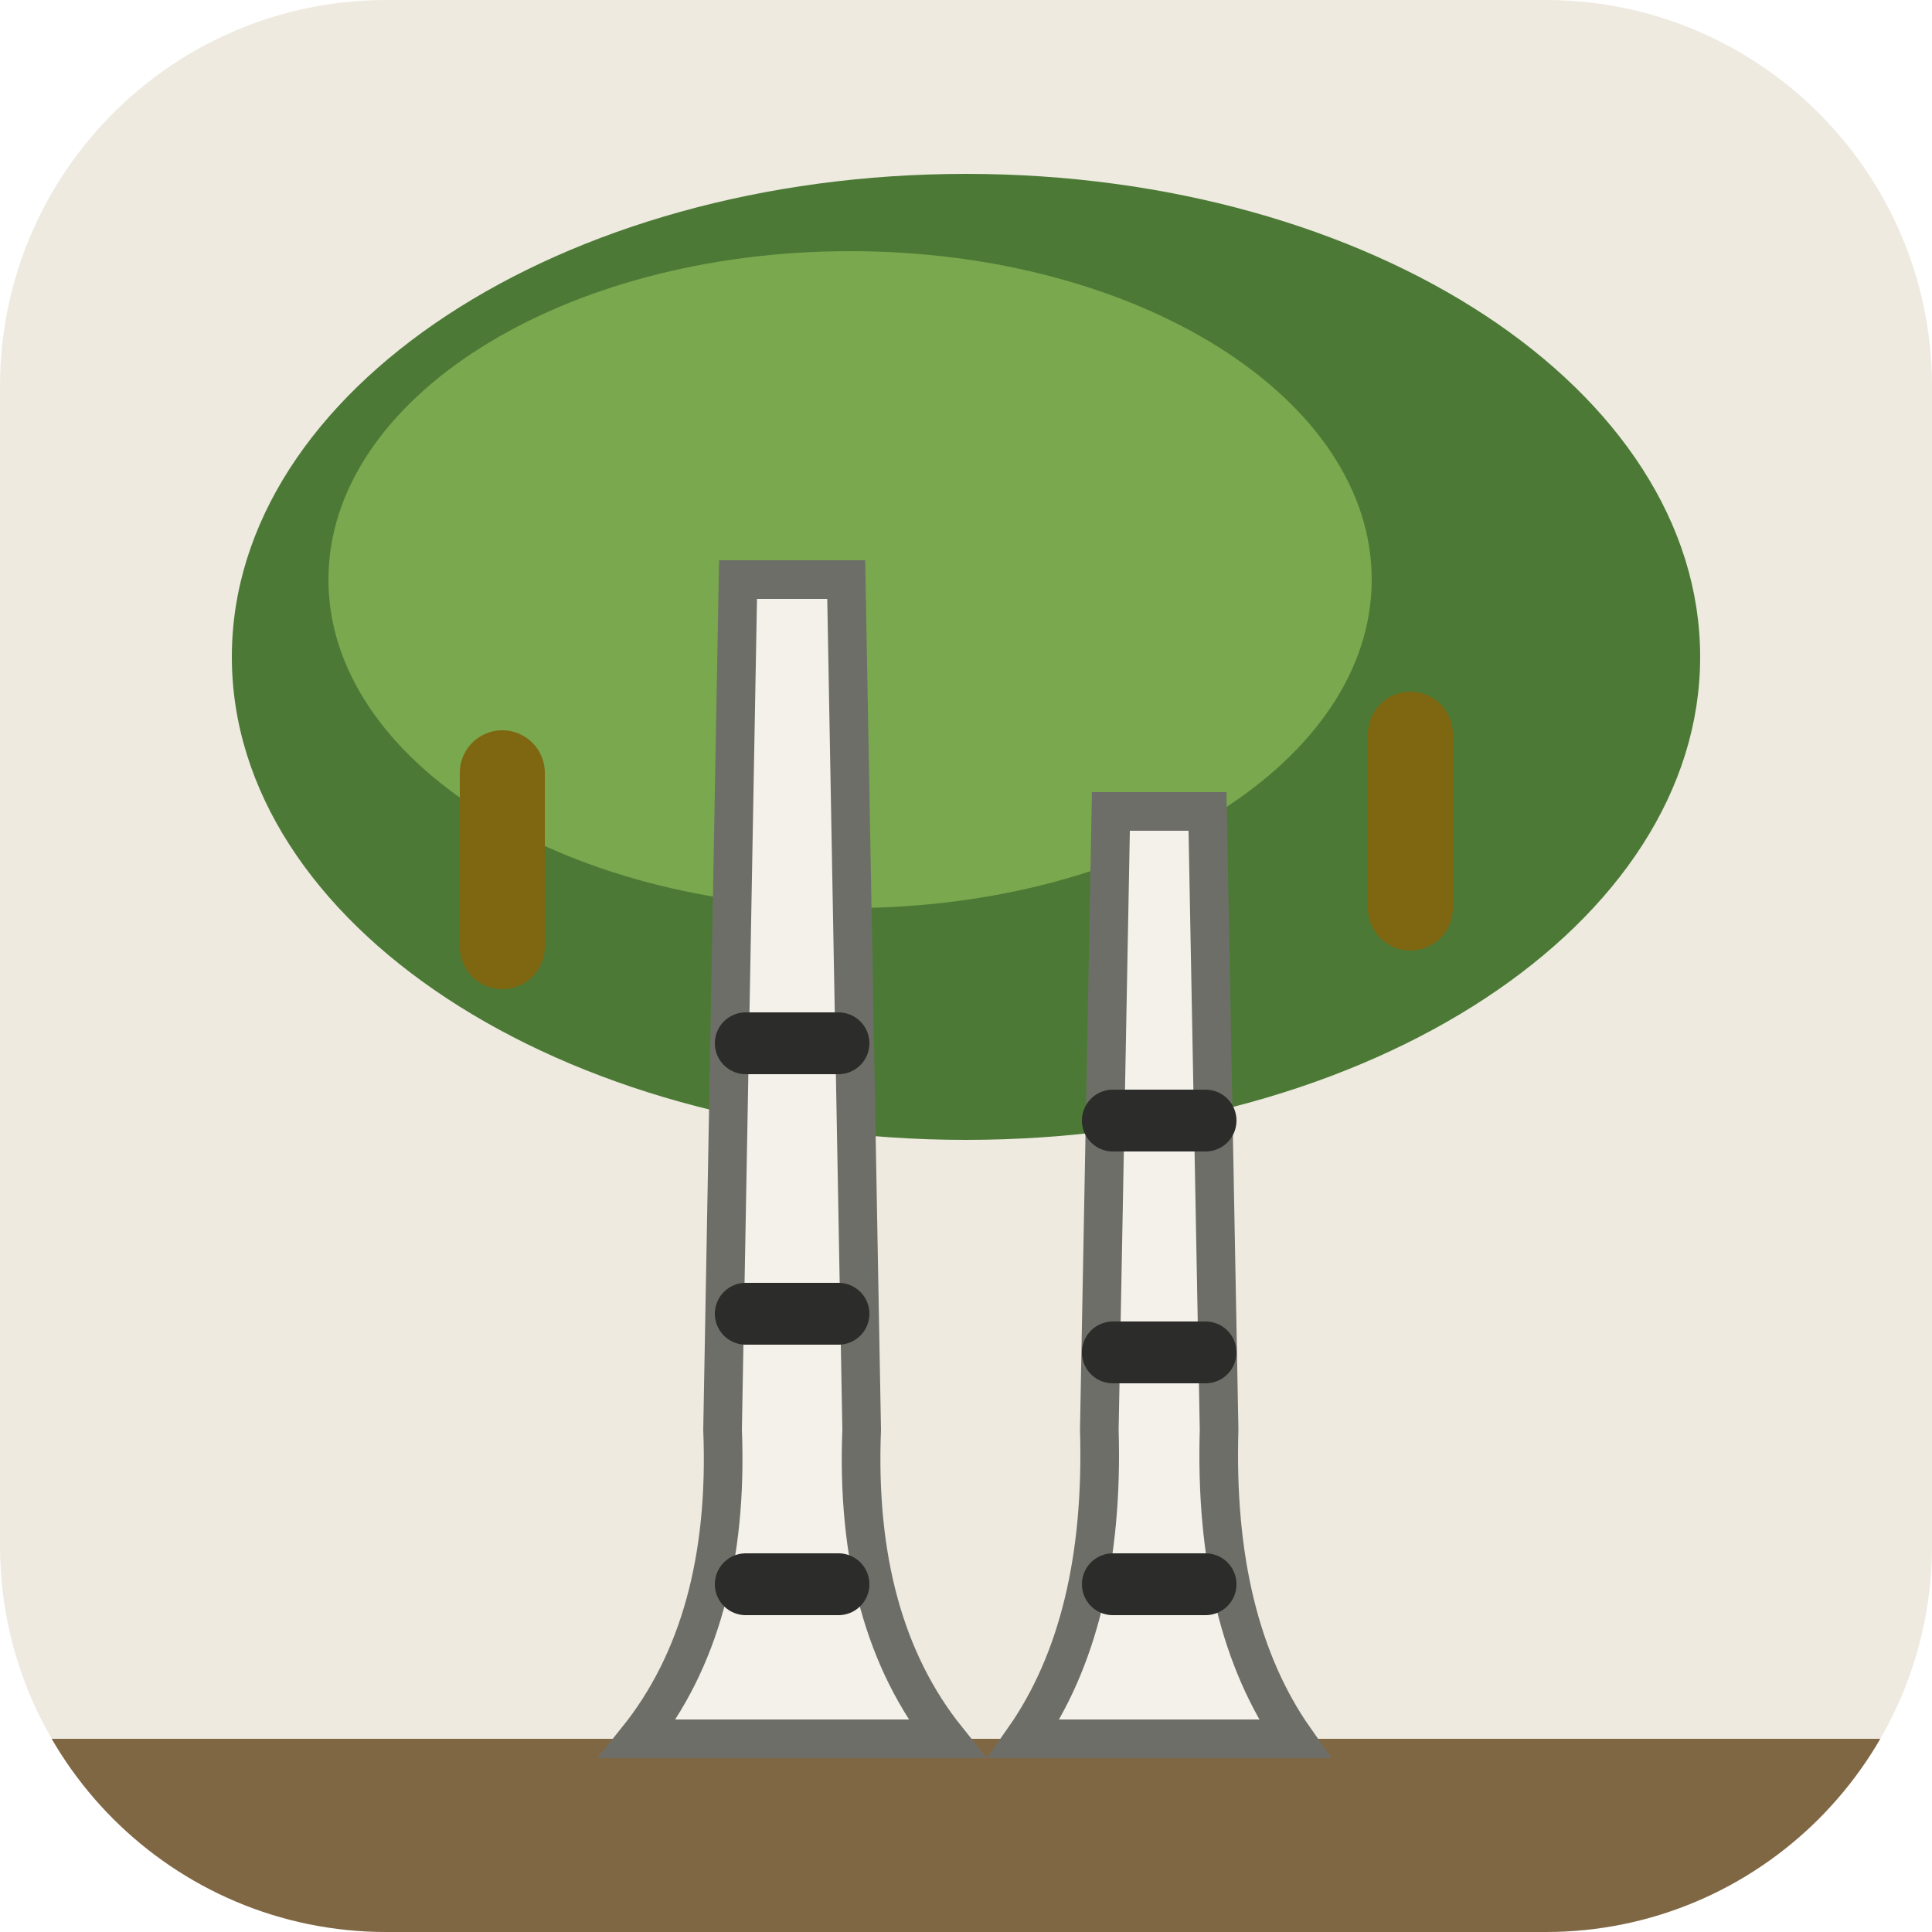
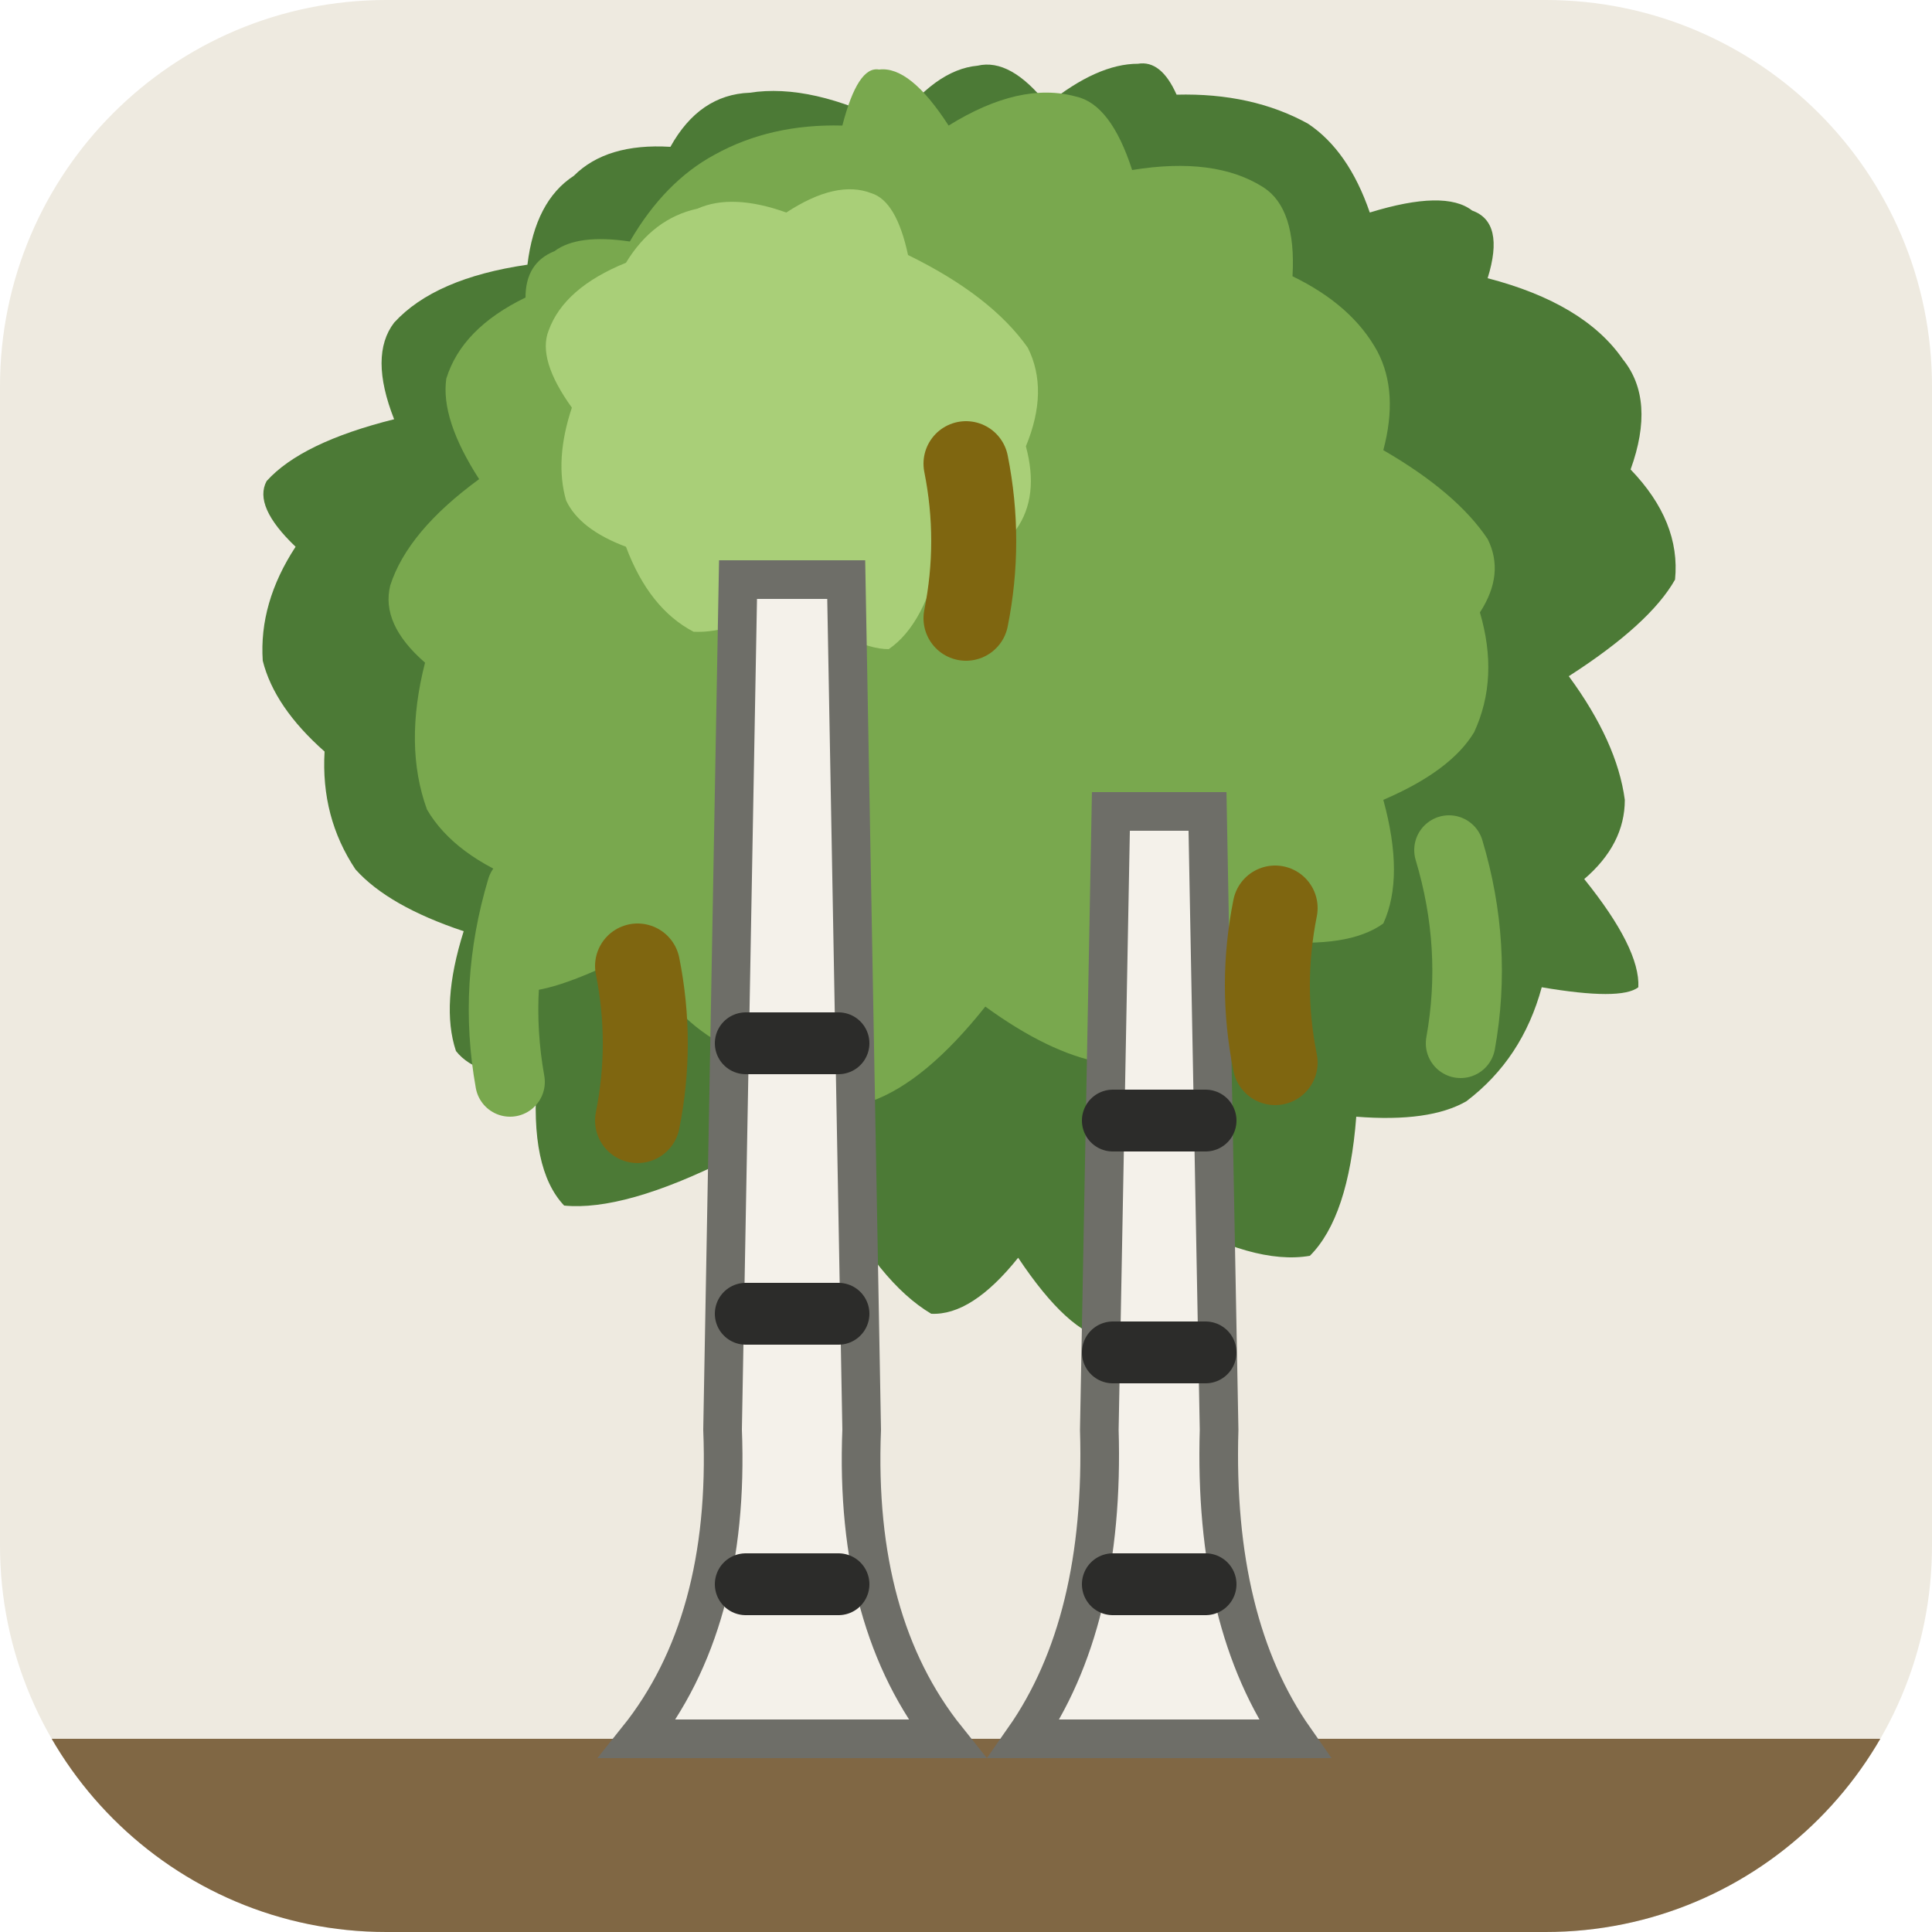
<svg xmlns="http://www.w3.org/2000/svg" width="32" height="32" viewBox="0 0 100 100">
  <defs>
    <clipPath id="fbirch">
      <rect width="100" height="100" rx="20" />
    </clipPath>
  </defs>
  <g clip-path="url(#fbirch)">
    <rect width="100" height="100" fill="#EEEAE0" />
    <rect y="90" width="100" height="10" fill="#806744" />
-     <ellipse cx="50" cy="34" rx="38" ry="25" fill="#4C7A36" />
-     <ellipse cx="44" cy="30" rx="27" ry="17" fill="#79A84E" />
+     <path d="M81.2 35.0Q83.7 38.4 84.1 41.4Q84.1 43.7 82.0 45.5Q84.9 49.1 84.8 51.1Q83.9 51.8 79.8 51.1Q78.8 54.8 75.9 57.0Q74.0 58.1 70.2 57.8Q69.8 63.0 67.8 65.0Q64.9 65.5 60.4 62.9Q59.2 67.9 57.3 69.3Q55.3 69.0 52.7 65.1Q50.3 68.1 48.2 68.0Q45.5 66.4 43.1 61.7Q40.2 65.5 38.6 65.9Q37.5 64.6 37.7 60.0Q32.3 62.7 29.2 62.4Q27.4 60.5 27.8 55.7Q24.7 55.8 23.6 54.4Q22.8 52.0 24.0 48.2Q20.1 46.9 18.4 45.0Q16.6 42.3 16.8 38.9Q14.2 36.6 13.6 34.2Q13.4 31.2 15.3 28.3Q13.1 26.2 13.8 24.9Q15.6 22.9 20.4 21.7Q19.1 18.4 20.4 16.7Q22.5 14.4 27.3 13.7Q27.7 10.4 29.7 9.1Q31.4 7.4 34.7 7.6Q36.2 4.9 38.8 4.8Q42.0 4.3 46.3 6.5Q48.4 3.6 50.6 3.4Q52.3 3.0 54.2 5.4Q56.8 3.3 58.9 3.3Q60.1 3.1 60.9 4.9Q64.8 4.8 67.7 6.4Q69.8 7.8 70.9 11.0Q74.8 9.8 76.2 10.9Q77.9 11.5 77.0 14.4Q82.0 15.7 84.0 18.6Q85.7 20.7 84.4 24.3Q87.0 27.0 86.7 30.0Q85.4 32.3 81.2 35.0Z" fill="#4C7A36" />
+     <path d="M76.6 31.7Q77.6 35.1 76.3 37.9Q75.1 39.9 71.6 41.4Q72.7 45.4 71.6 47.8Q69.8 49.1 65.8 48.7Q66.1 52.1 65.0 53.4Q63.2 53.7 60.0 52.1Q58.8 54.5 57.0 55.0Q54.3 54.5 51.0 52.1Q47.9 56.0 45.1 57.0Q43.4 56.5 42.0 53.1Q39.1 54.5 37.3 54.0Q34.6 52.5 33.0 49.2Q28.7 51.4 27.0 51.3Q25.8 49.7 27.2 45.7Q23.5 44.3 22.1 41.9Q20.9 38.6 22.0 34.3Q19.7 32.3 20.2 30.3Q21.1 27.5 24.8 24.8Q22.8 21.7 23.1 19.6Q23.9 17.0 27.2 15.4Q27.2 13.6 28.7 13.0Q29.9 12.1 32.6 12.5Q34.4 9.4 37.0 8.0Q39.9 6.4 43.6 6.5Q44.4 3.4 45.5 3.6Q47.1 3.4 49.1 6.5Q52.8 4.2 55.7 5.0Q57.5 5.4 58.6 8.8Q62.9 8.1 65.4 9.7Q67.1 10.8 66.9 14.3Q70.0 15.8 71.3 18.2Q72.4 20.3 71.6 23.3Q75.4 25.5 77.0 27.9Q77.9 29.7 76.6 31.7Z" fill="#79A84E" />
+     <path d="M53.1 23.1Q53.8 25.7 52.6 27.4Q51.6 28.4 48.7 28.5Q47.9 32.3 46.0 33.6Q44.1 33.6 41.0 31.0Q38.0 32.8 35.9 32.7Q33.6 31.5 32.4 28.3Q30.0 27.4 29.3 25.9Q28.7 23.8 29.6 21.1Q27.8 18.6 28.4 17.1Q29.2 14.9 32.4 13.6Q33.8 11.3 36.1 10.8Q37.9 10.0 40.7 11.0Q43.3 9.3 45.1 10.0Q46.4 10.4 47.0 13.2Q51.3 15.3 53.2 18.0Q54.3 20.2 53.1 23.1Z" fill="#A9CF78" />
+     <path d="M27 46q-1.5 5 -.6 10M75 44q1.5 5 .6 10" stroke="#79A84E" stroke-width="3.6" fill="none" stroke-linecap="round" />
    <path d="M33.0 90Q37.8 84 37.4 74L38.2 30.0H43.8L44.6 74Q44.2 84 49.0 90Z" fill="#F4F1EA" stroke="#6E6E68" stroke-width="2" />
    <path d="M53.0 90Q57.2 84 56.9 74L57.5 42.0H62.5L63.1 74Q62.8 84 67.0 90Z" fill="#F4F1EA" stroke="#6E6E68" stroke-width="2" />
    <path d="M38.6 82.0h4.8" stroke="#2C2C2A" stroke-width="3.2" stroke-linecap="round" />
    <path d="M38.6 68.0h4.8" stroke="#2C2C2A" stroke-width="3.2" stroke-linecap="round" />
    <path d="M38.6 54.0h4.8" stroke="#2C2C2A" stroke-width="3.2" stroke-linecap="round" />
    <path d="M57.6 82.0h4.8" stroke="#2C2C2A" stroke-width="3.2" stroke-linecap="round" />
    <path d="M57.6 70.0h4.8" stroke="#2C2C2A" stroke-width="3.2" stroke-linecap="round" />
    <path d="M57.6 58.0h4.8" stroke="#2C2C2A" stroke-width="3.2" stroke-linecap="round" />
-     <path d="M26 40v9M73 38v9" stroke="#7F6610" stroke-width="4.4" stroke-linecap="round" />
+     <path d="M33 50q.8 4 0 8M66 47q-.8 4 0 8M50 24q.8 4 0 8" stroke="#7F6610" stroke-width="4.4" fill="none" stroke-linecap="round" />
  </g>
</svg>
